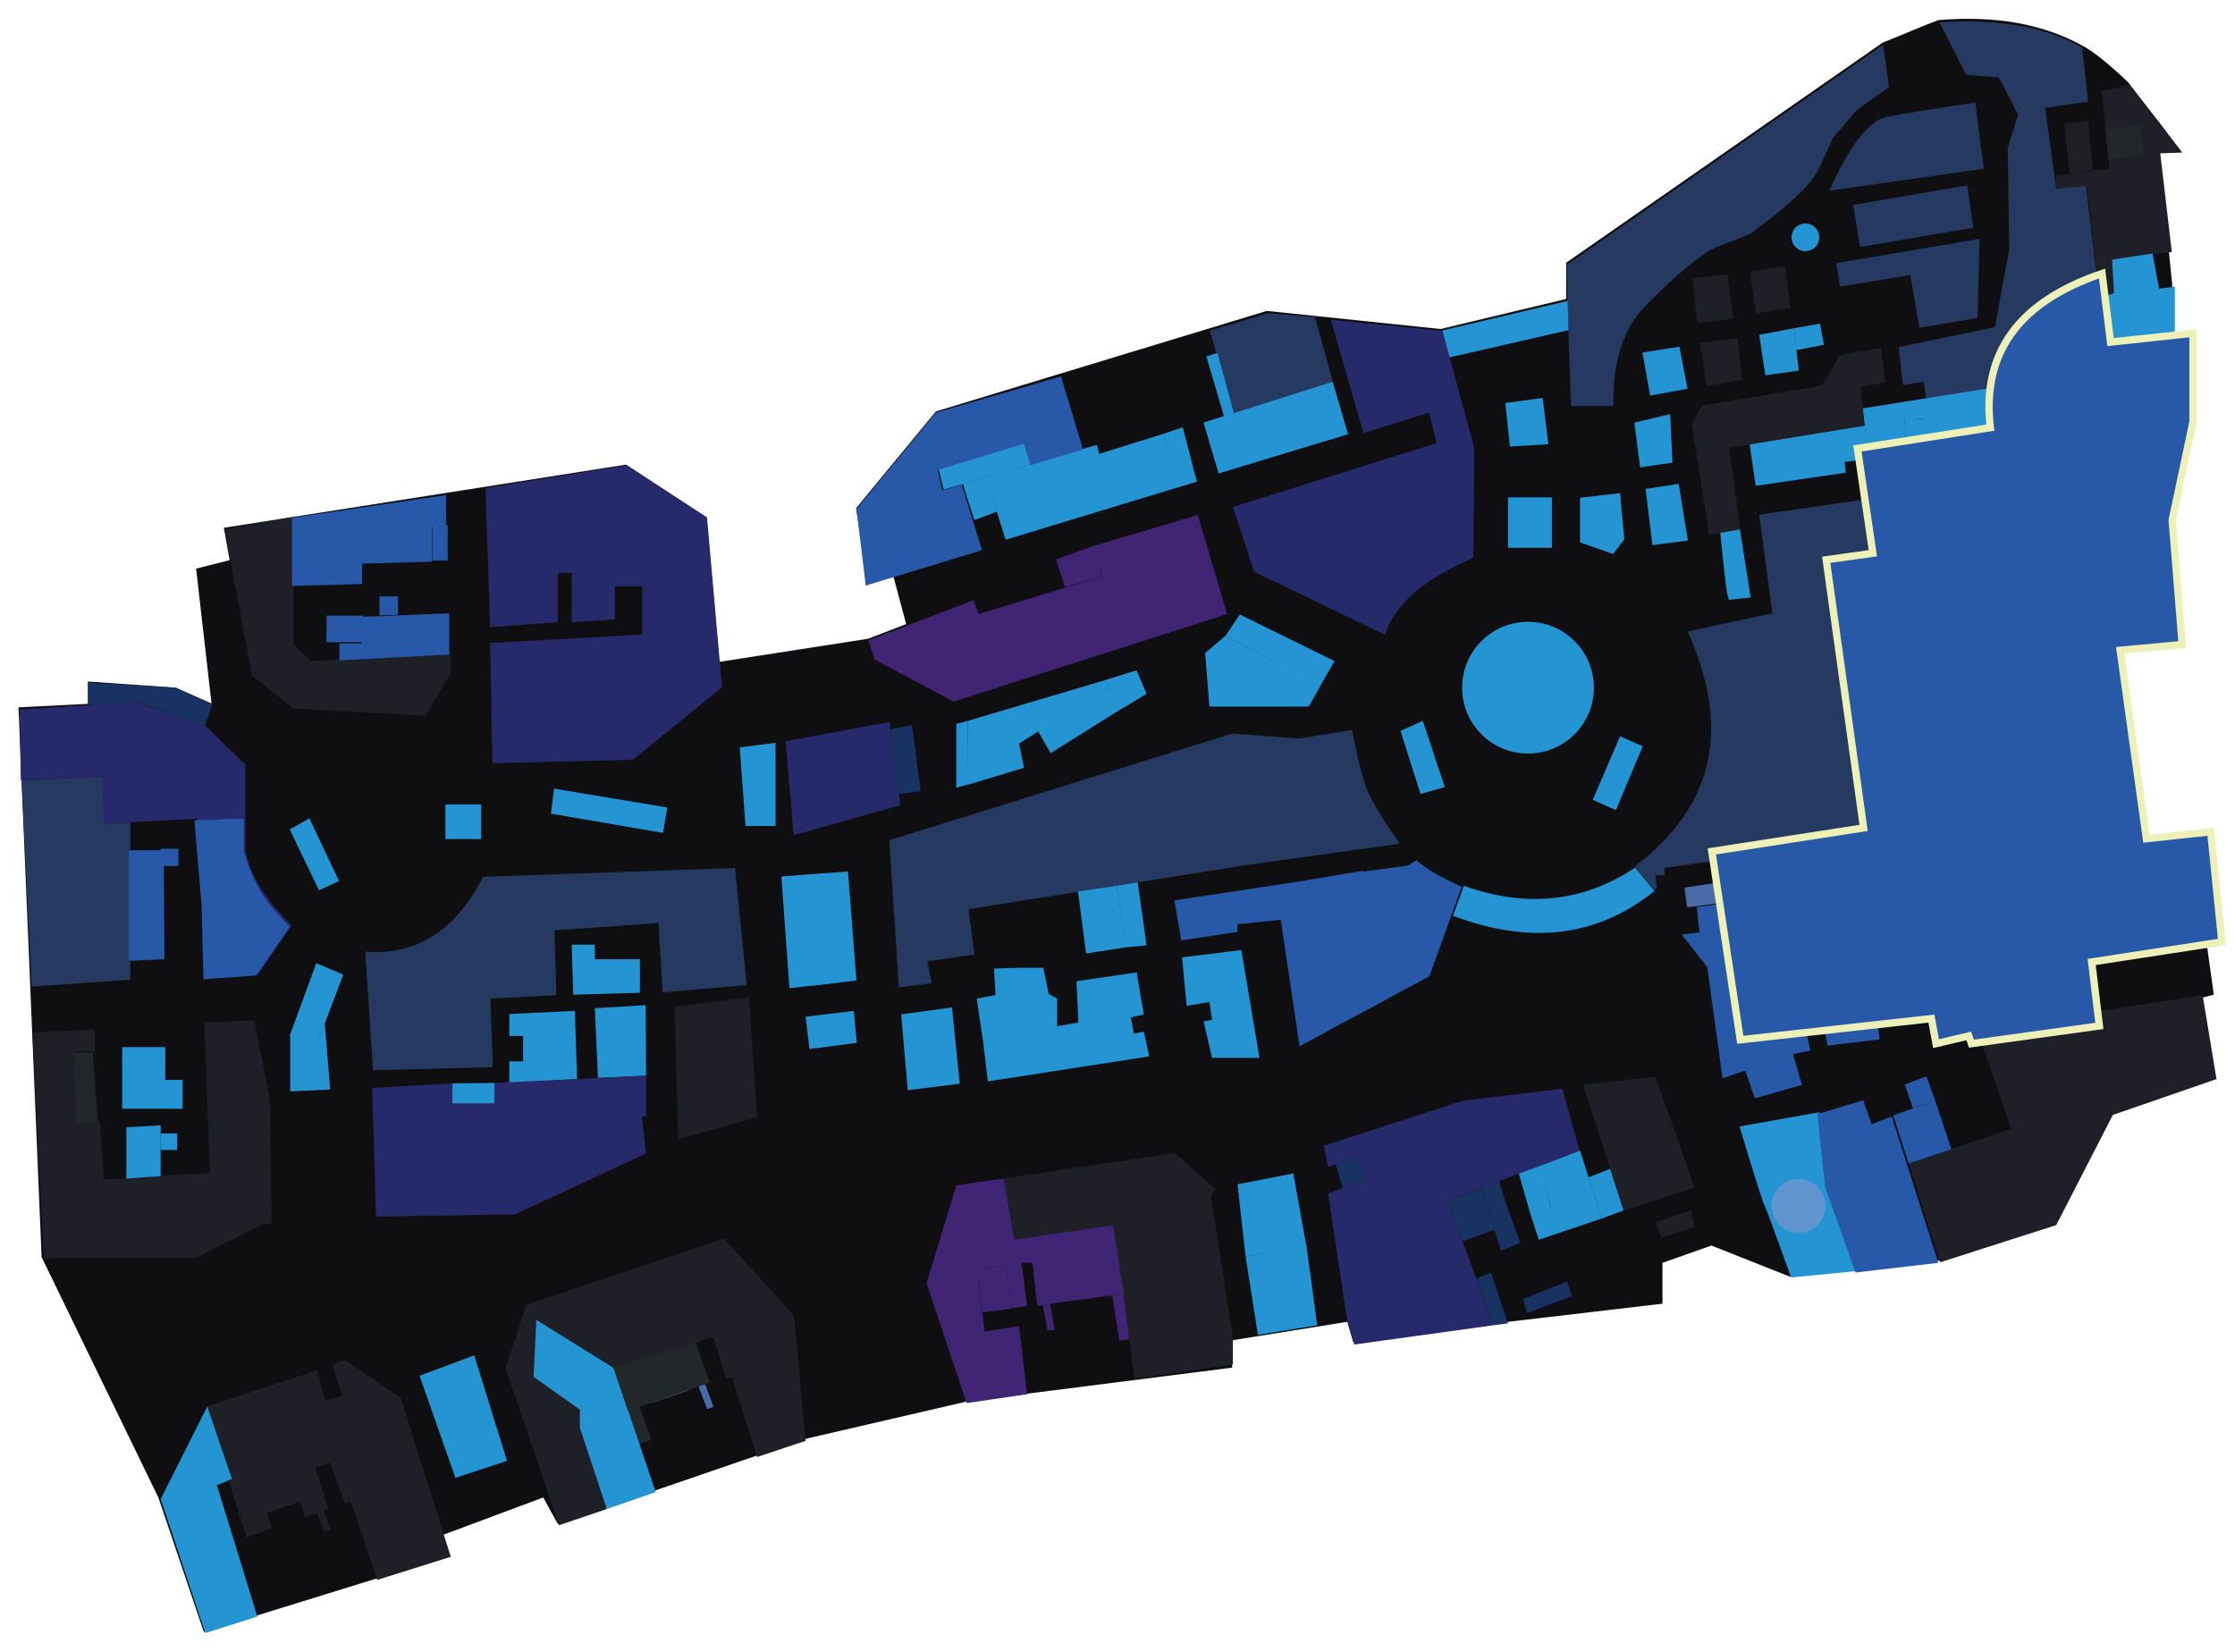
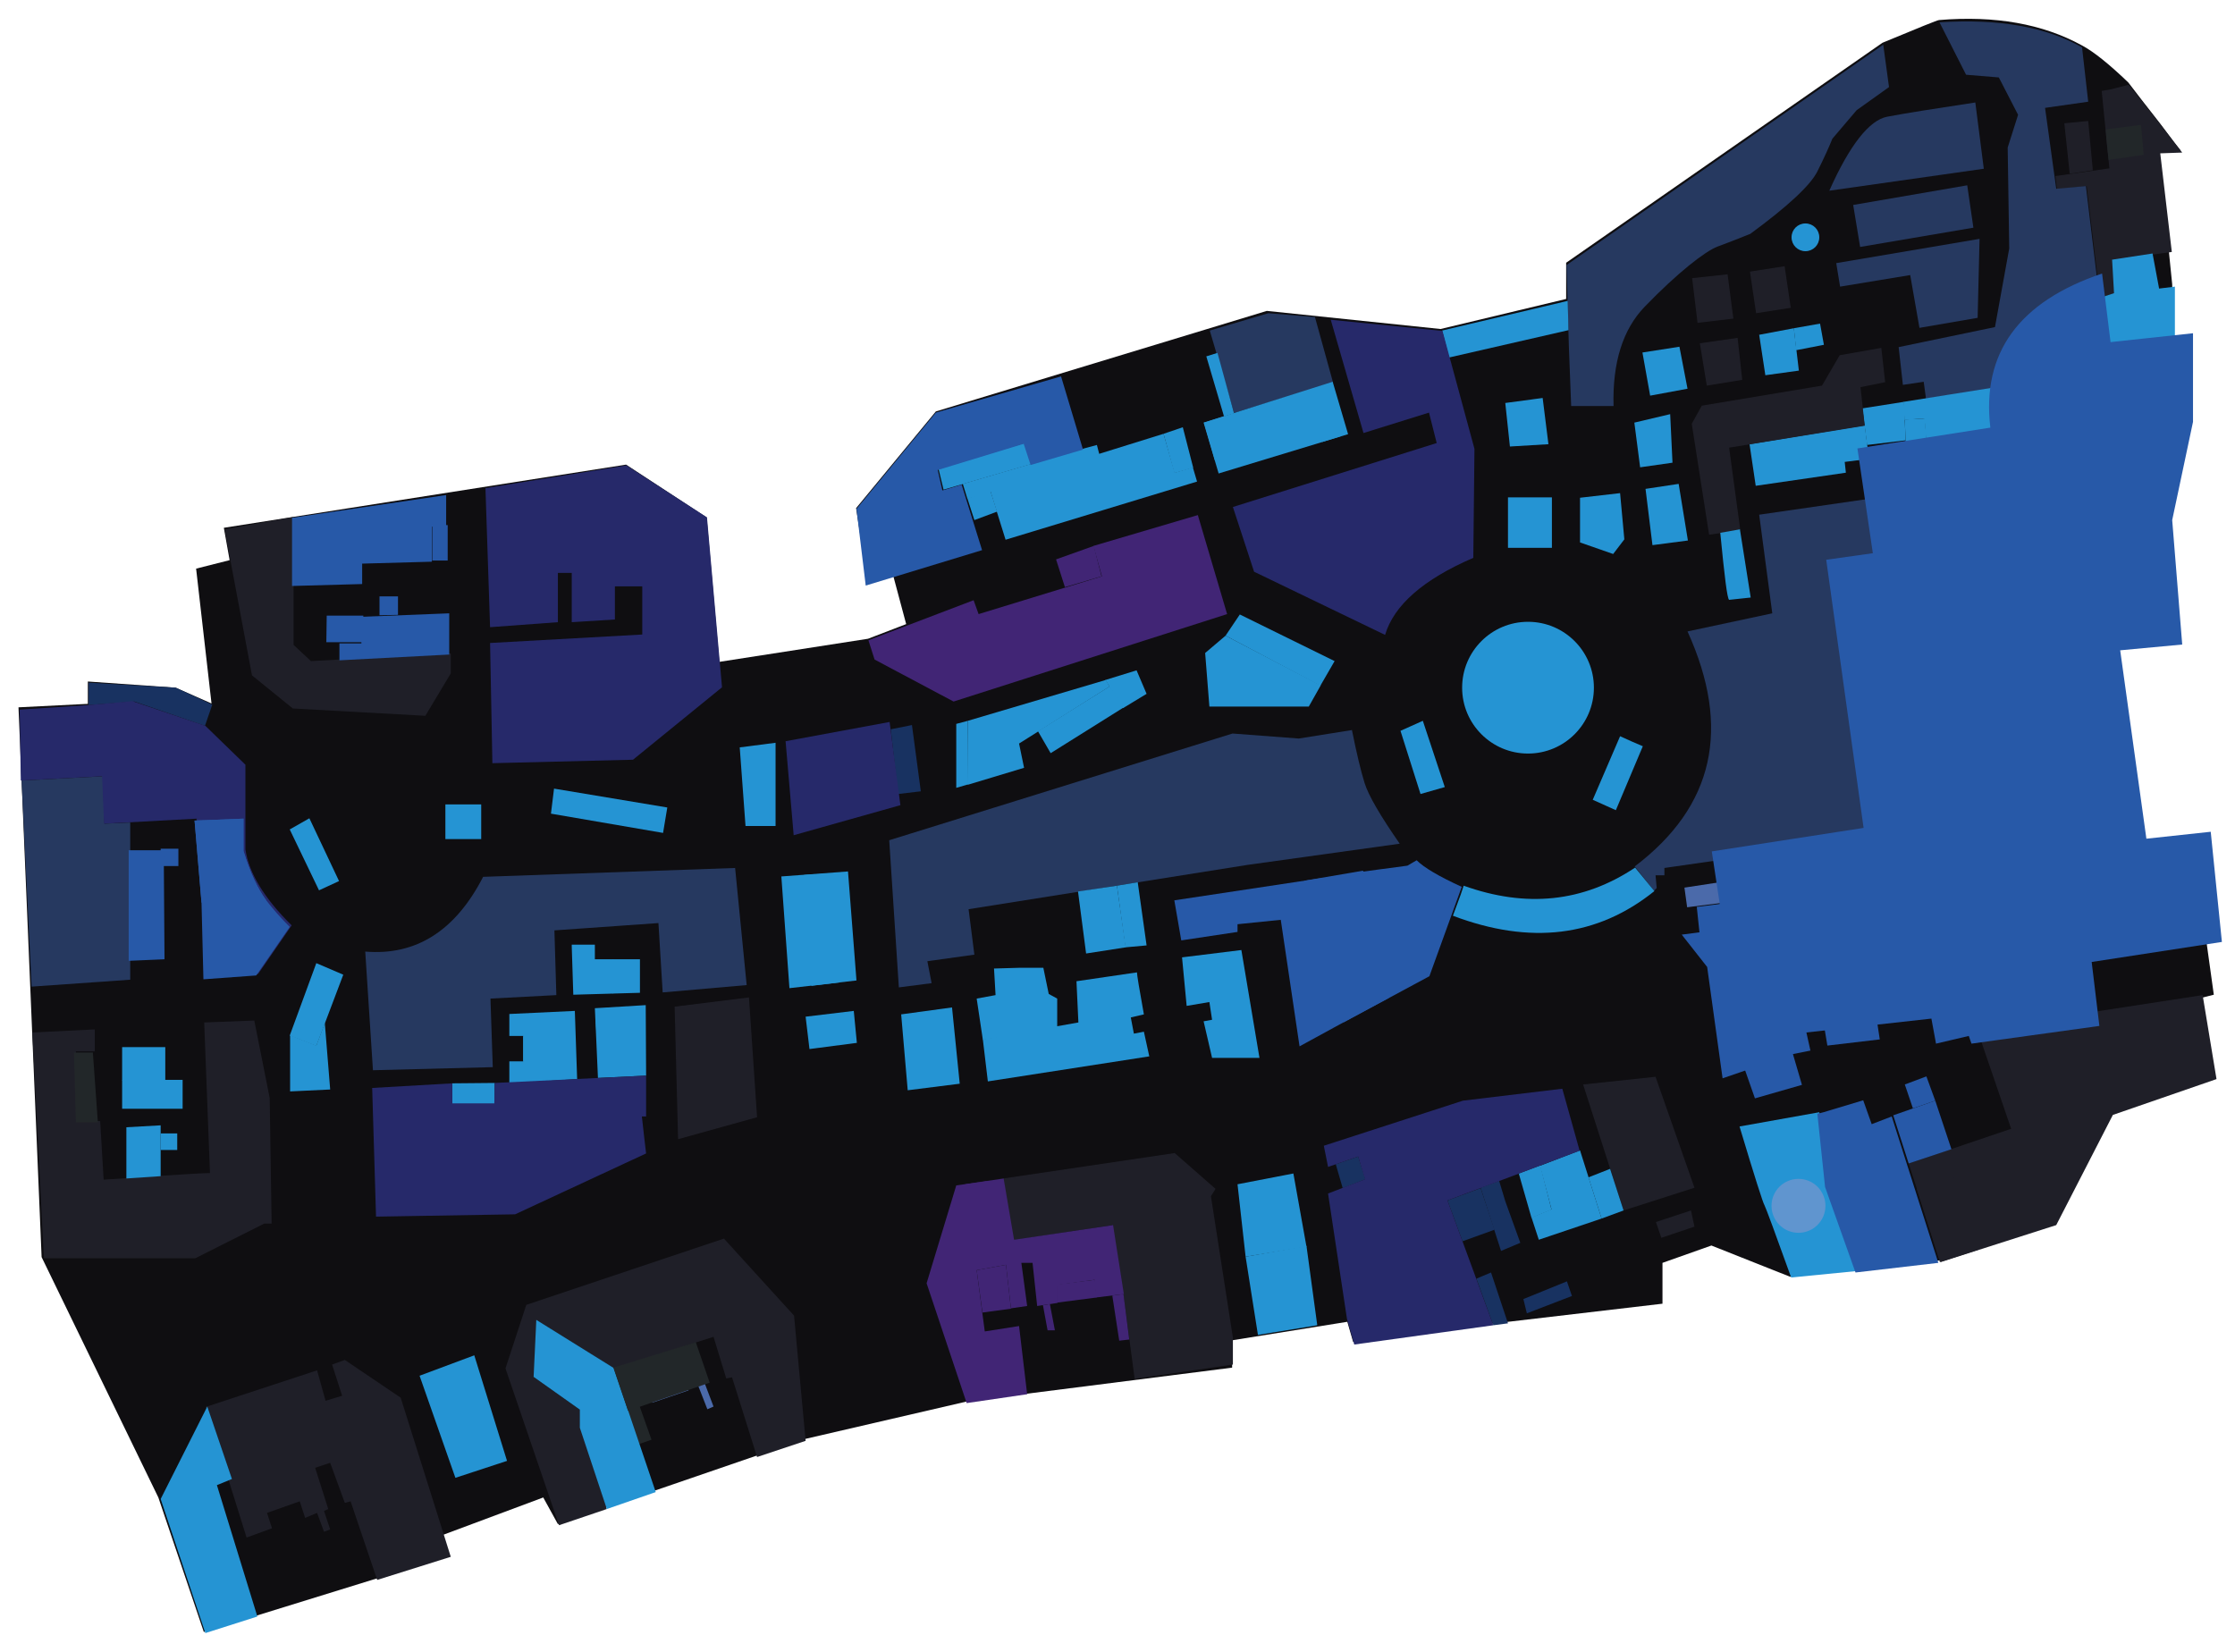
<svg xmlns="http://www.w3.org/2000/svg" version="1.1" id="_x5F__x5F__x5F_.2" x="0px" y="0px" viewBox="0 0 580.1 428.6" style="enable-background:new 0 0 580.1 428.6;" xml:space="preserve">
  <g id="_x5F__x5F_">
</g>
  <g id="_x5F__x5F__x28_0_x29_">
    <g style="fill: #0F0E11;">
      <path id="SVGID_1_" d="M54.9,182.6l-4-35l8.7-2.2l-1.5-8.4l104.4-16.4l20.9,13.7l3.3,37.5l38.6-6l9.9-3.8l-3.4-12.7l-6.6,2     l-3-19.4l20.7-25.1l85.9-26.1l45.1,4.7l32.6-7.8v-9.4l82.1-57.1c9.4-3.9,14.3-5.9,14.7-5.9c14.6-1.2,26.9,1,37.1,6.6     c3,1.6,7,4.8,12,9.6c2.5,3.3,4.7,6.1,6.5,8.4c2.8,3.5,5,6.7,7.1,9.3c-2.4,0-4.3,0.1-5.7,0.2l3.5,34.5l0.6,35.8l-5.2,24.8     l2.8,28.4l-17.3,2.3l8.3,58.1l16.4-2.4l5.2,37.4l-3.6,0.9l4,20.6l-27,9.3l-14.7,28.6l-30.1,9.6c-8,1.1-15.1,1.9-21.3,2.5     c-6.2,0.6-12,1.2-17.3,1.7l-20.4-8.1l-12.7,4.5v10.6l-44.3,5.2l-36,4.7l-1.5-5.2l-29.9,4.8v7.1l-68.5,8.7l-42.3,9.8L170,386.9     l-25.2,8.7l-3.8-6.9l-26,9.7l1.6,5.5l-63.7,19.7l-11.8-34.9l-30.3-62.4l-6-142.7l18-0.9v-5.8l22.8,1.6L54.9,182.6Z" />
    </g>
    <g style="fill: #2759A8;">
      <path id="SVGID_3_" d="M464.8,221l23.8-3.7l5.2,34.8l-30.7,4.5l1.2,8.5l3.8-0.5l1.8,8.1l-4.5,0.9l-18.3,6.3l-4-28.9l-6.6-8.4     l4.6-0.6l-0.7-6.6c2.7-0.3,4.8-0.6,6.2-0.8c1.4-0.2,2.4-0.3,3-0.3l0.5,3.8l17-3.2L464.8,221z" />
    </g>
    <g style="fill: #1F1F28;">
      <polygon id="SVGID_5_" points="58.3,137.4 65.4,175.3 76,183.9 110.4,185.8 117,174.8 117,169.6 80.7,171.6 76.2,167.4     76.2,134.2    " />
    </g>
    <g style="fill: #1F1F28;">
      <polygon id="SVGID_7_" points="53.4,365.2 82.3,355.7 84.5,363.6 88.8,362.3 86.2,354.2 89.5,353 104,362.8 117,404.1     97.9,410.1 91,389.7 89.5,390.1 85.7,379.7 81.8,381 85.2,391.7 84.1,392.2 85.7,397 84.1,397.6 82.3,392.7 79.2,394 77.8,389.7     69.3,392.7 70.6,396.7 64,399.1    " />
    </g>
    <g style="fill: #263960;">
      <path id="SVGID_9_" d="M94.8,247c13.2,1.1,23.4-5.4,30.6-19.4l65.4-2.3l3,30.4l-21.8,1.9l-1.1-18l-27,1.9l0.5,16.8l-17.1,0.9     l0.6,17.8l-31.1,0.8L94.8,247z" />
    </g>
    <g style="fill: #263960;">
      <path id="SVGID_11_" d="M230.8,218.1l2.5,38.2l8.5-1.1l-1.1-5.7l12.2-1.7l-1.5-11.8l72.4-11.5l39.5-5.5c-5-7.2-8.1-12.5-9.1-15.7     c-1-3.2-2.1-7.8-3.3-13.8l-13.8,2.2l-17.2-1.3L230.8,218.1z" />
    </g>
    <g style="fill: #263960;">
      <path id="SVGID_13_" d="M456.6,133.6l31.1-4.5l2.4,18.4l-10.2,1.8l9.1,67.8l-57,8.2v1.9h-2.3l0.3,3.3l-0.7,0.7l-5-6.3     c20.6-15.6,25.1-35.9,13.7-61l22-4.7L456.6,133.6z" />
    </g>
    <g style="fill: #1F1F28;">
      <polygon id="SVGID_15_" points="495.4,302 522,293 513.2,267.3 571.7,258.3 575.3,280.1 548.4,289.4 533.7,318 503.7,327.6     " />
    </g>
    <g style="fill: #1F1F28;">
      <path id="SVGID_17_" d="M545.5,23.6l2,20.1l-14,2l0.4,3.4l7.7-0.8l3.5,29.1l3.7-1.3l-0.5-8.6l15.4-2.1l-3-25.6l5.7-0.2     c-9-11.6-13.7-17.4-13.9-17.6l-4.7,1.2L545.5,23.6z" />
    </g>
    <g style="fill: #1F1F28;">
      <polygon id="SVGID_19_" points="260.4,305.9 304.9,299.3 315.5,308.6 314.3,310.5 320,347.2 320,354.2 294.5,357.9 291.6,336.1     288.7,318 263,321.9    " />
    </g>
    <g style="fill: #1F1F28;">
      <polygon id="SVGID_21_" points="209.1,374 206.1,341.5 187.9,321.5 136.6,338.7 131.2,355.2 145.1,395.9 157.5,391.7     150.6,370.4 150.6,366 138.6,357.5 139.3,342.7 159.4,355.2 185.2,347 188.5,357.8 190,357.5 196.5,378.2    " />
    </g>
    <g style="fill: #1F1F28;">
      <path id="SVGID_23_" d="M8.4,268l16.2-0.8v5.7h-4.9l0.6,18.1h5.7l0.9,15.2c6.3-0.4,10.7-0.7,13.2-0.9c7.7-0.5,12.5-0.8,14.4-0.8 L53,265.4l13-0.5l4,20.1l0.5,32.6h-1.9l-17.9,9H11.4L8.4,268z" />
    </g>
    <g style="fill: #263960;">
      <polygon id="SVGID_25_" points="476.6,68.3 477.6,74.4 495.8,71.4 498.2,85.1 513.3,82.5 513.8,62    " />
    </g>
    <g style="fill: #263960;">
      <path id="SVGID_27_" d="M492.8,90.1l1.1,9.8l5.4-0.8l0.6,4.4l21.3-3.3c3.6-11.6,11.5-19.2,23.7-22.8l-3.5-29.1l-7.7,0.7l-2.9-21l11.2-1.6l-1.6-14.1c-9.3-5.3-21.6-7.5-37-6.5l6.9,13.6l8.5,0.7l5,9.7l-2.7,8.5l0.4,26.2l-3.7,20.4L492.8,90.1z" />
    </g>
    <g style="fill: #263960;">
      <path id="SVGID_29_" d="M474.8,49.5c5.3-11.9,10.4-18.3,15-19.2c4.7-0.9,12.3-2.1,22.9-3.7l2.2,17.2L474.8,49.5z" />
    </g>
    <g style="fill: #263960;">
      <polygon id="SVGID_31_" points="5.6,202.6 26.7,201.5 27.1,213.8 33.8,213.5 33.8,254.3 8.2,256.1    " />
    </g>
    <g style="fill: #263960;">
      <polygon id="SVGID_33_" points="314,85.8 320.3,107.2 346,99.3 341.3,82.3 329.2,81.3    " />
    </g>
    <g style="fill: #263960;">
      <path id="SVGID_35_" d="M407.8,105.4h11c-0.3-11.3,2.4-19.9,8.1-25.8c8.5-8.8,15.7-14.4,18.9-15.6c2.2-0.8,5-1.9,8.5-3.3     c9.8-7.2,15.6-12.6,17.4-16.2c1.8-3.6,3.1-6.5,3.9-8.5l6.3-7.4l8.4-6l-1.5-11l-82.2,57.2l0.6,21L407.8,105.4z" />
    </g>
    <g style="fill: #263960;">
      <polygon id="SVGID_37_" points="481,53.2 482.8,64.1 512.2,59.1 510.6,48.1    " />
    </g>
    <g style="fill: #2759A8;">
      <polygon id="SVGID_39_" points="304.8,233.7 306.6,244.1 321.2,241.9 321.2,239.9 341.8,237.8 343.2,227.9    " />
    </g>
    <g style="fill: #2594D3;">
      <polygon id="SVGID_41_" points="253.5,259.2 258.4,258.3 258,251.4 264.9,251.2 270.8,251.2 272.2,258 274.4,259.2 274.4,268.5     264.9,268.5 255.1,269.9    " />
    </g>
    <g style="fill: #222729;">
      <polygon id="SVGID_43_" points="165.9,364.7 169.1,373.7 165.7,374.9 162.8,365.8    " />
    </g>
    <g style="fill: #2594D3;">
      <polygon id="SVGID_45_" points="248.2,187.9 248.2,204.5 251.3,203.6 251.2,187.1    " />
    </g>
    <g style="fill: #2594D3;">
      <polygon id="SVGID_47_" points="286.9,176.5 291.5,183.8 297.6,180.1 295,174    " />
    </g>
    <g style="fill: #183261;">
      <polygon id="SVGID_49_" points="231.2,189.3 236.7,188.2 239,205.4 233.1,206.1    " />
    </g>
    <g style="fill: #2594D3;">
      <polygon id="SVGID_51_" points="281,116.5 284.7,115.5 285.3,117.8 302,112.6 304.9,122.7 309.6,121.3 310.7,125 261,140.1     257.1,127.6 251.1,129.5 249.9,125.6    " />
    </g>
    <g style="fill: #2594D3;">
      <polygon id="SVGID_53_" points="80.3,212.4 88,228.7 82.8,231.1 75.2,215.3    " />
    </g>
    <g style="fill: #2759A8;">
      <rect id="SVGID_55_" x="41.7" y="220.3" width="4.6" height="4.5" />
    </g>
    <g style="fill: #2594D3;">
      <polygon id="SVGID_57_" points="53.8,365.1 41.7,389.1 53.3,423.9 66.8,419.6 56.3,385.5 60.2,383.9    " />
    </g>
    <g style="fill: #2594D3;">
      <polygon id="SVGID_59_" points="424.2,109.7 433.5,107.5 434.1,120.1 425.7,121.3    " />
    </g>
    <g style="fill: #2594D3;">
      <polygon id="SVGID_61_" points="108.9,357.1 118.2,383.6 131.6,379.2 123.1,351.8    " />
    </g>
    <g style="fill: #1F1F28;">
      <polygon id="SVGID_63_" points="454.2,70.5 455.8,81.3 464.8,79.9 463.2,69.1    " />
    </g>
    <g style="fill: #2594D3;">
      <polygon id="SVGID_65_" points="456.6,86.9 458.2,97.4 466.9,96.2 465.6,85.2    " />
    </g>
    <g style="fill: #2594D3;">
      <polygon id="SVGID_67_" points="323.3,326.2 339.1,323.4 341.9,344 326.5,346.5    " />
    </g>
    <g style="fill: #1F1F28;">
      <polygon id="SVGID_69_" points="410.9,281.5 421.4,314.2 439.8,308.3 429.7,279.5    " />
    </g>
    <g style="fill: #2594D3;">
      <polygon id="SVGID_71_" points="192,194 193.5,214.4 201.3,214.4 201.3,192.8    " />
    </g>
    <g style="fill: #2594D3;">
      <path id="SVGID_73_" d="M255.1,269.8l1.3,10.9l41.9-6.5l-1.4-6.4l-2.6,0.5l-0.8-4.2l3.4-0.8c-1.2-6.6-1.8-10.3-1.8-10.9     l-15.7,2.3l0.5,10.7L255.1,269.8z" />
    </g>
    <g style="fill: #2594D3;">
      <rect id="SVGID_75_" x="391.4" y="129.1" width="11.4" height="13.1" />
    </g>
    <g style="fill: #2594D3;">
      <polygon id="SVGID_77_" points="410.1,129.2 420.5,128 421.6,140 418.7,143.8 410.1,140.8    " />
    </g>
    <g style="fill: #2594D3;">
      <polygon id="SVGID_79_" points="426.3,91.5 428.3,102.7 438,100.9 435.9,90    " />
    </g>
    <g style="fill: #1F1F28;">
      <polygon id="SVGID_81_" points="497.5,308.6 506.9,305.3 513.4,324.4 503.5,327.6    " />
    </g>
    <g style="fill: #2594D3;">
      <path id="SVGID_83_" d="M451.5,292.4l20.7-3.7l2,19.1l8,22.1l-17.3,1.7c-4.2-11.7-6.5-17.9-6.9-18.7     C457.6,312.3,455.4,305.4,451.5,292.4z" />
    </g>
    <g style="fill: #2759A8;">
      <polygon id="SVGID_85_" points="491.4,289.5 502.3,285.7 506.5,298.3 495.4,302    " />
    </g>
    <g style="fill: #2594D3;">
      <polygon id="SVGID_87_" points="312.4,109.7 316.3,122.9 349.9,112.7 345.9,99.1    " />
    </g>
    <g style="fill: #2594D3;">
      <polygon id="SVGID_89_" points="269.4,189.8 272.7,195.5 291.7,183.6 288.1,178.1    " />
    </g>
    <g style="fill: #2594D3;">
      <polygon id="SVGID_91_" points="318.1,165 321.8,159.5 346.4,171.6 342.7,178    " />
    </g>
    <g style="fill: #2594D3;">
      <polygon id="SVGID_93_" points="143.8,204.7 143,211.2 172.1,216.2 173.2,209.6    " />
    </g>
    <g style="fill: #2594D3;">
      <rect id="SVGID_95_" x="31.7" y="271.8" width="11.2" height="8.6" />
    </g>
    <g style="fill: #2594D3;">
      <rect id="SVGID_97_" x="41.7" y="294.2" width="4.3" height="4.3" />
    </g>
    <g style="fill: #2594D3;">
      <polygon id="SVGID_99_" points="84.3,265.5 85.7,282.8 75.3,283.3 75.3,268.7 82.1,271.4    " />
    </g>
    <g style="fill: #2594D3;">
      <polygon id="SVGID_101_" points="117.4,281.2 128.4,281.1 128.4,286.7 117.4,286.7    " />
    </g>
    <g style="fill: #2594D3;">
      <polygon id="SVGID_103_" points="132.2,263.2 149.2,262.4 149.8,280.1 132.2,281.2 132.2,275.5 135.8,275.5 135.8,268.9     132.2,268.9    " />
    </g>
    <g style="fill: #2594D3;">
      <polygon id="SVGID_105_" points="154.4,261.7 155.2,279.8 167.7,279.2 167.6,260.9    " />
    </g>
    <g style="fill: #2594D3;">
      <polygon id="SVGID_107_" points="148.4,245.7 148.8,258.2 159.2,257.9 159.2,249 154.4,249 154.4,245.2 148.4,245.2    " />
    </g>
    <g style="fill: #2594D3;">
      <polygon id="SVGID_109_" points="204.9,256.5 222.3,254.5 220.1,226.2 202.8,227.5    " />
    </g>
    <g style="fill: #2594D3;">
      <polygon id="SVGID_111_" points="374.3,85.8 376.1,92.8 407.1,85.7 406.9,78.1    " />
    </g>
    <g style="fill: #1F1F28;">
      <polygon id="SVGID_113_" points="448.4,71.2 449.9,82.7 440.6,83.8 439.2,72.2    " />
    </g>
    <g style="fill: #2594D3;">
      <polygon id="SVGID_115_" points="454.1,115.3 455.7,126.1 479.1,122.7 478.8,119.9 485.1,119.1 484,110.4    " />
    </g>
    <g style="fill: #2594D3;">
      <polygon id="SVGID_117_" points="483.4,106 494.2,104.3 494.6,114.3 484.6,115.5    " />
    </g>
    <g style="fill: #2594D3;">
      <polygon id="SVGID_119_" points="410.1,298.6 415.7,316.3 399.4,321.8 397.5,316 402.7,313.9 399.7,302.6    " />
    </g>
    <g style="fill: #2594D3;">
      <polygon id="SVGID_121_" points="159.3,355.1 170.2,387.3 157.5,391.7 150.5,370.6 150.5,365.9 138.5,357.4 139.2,342.6    " />
    </g>
    <g style="fill: #4B6AAA;">
      <polygon id="SVGID_123_" points="167.3,359 169.3,364.1 178.7,360.9 177,355.7    " />
    </g>
    <g style="fill: #183261;">
      <polygon id="SVGID_125_" points="23,183 34.9,182.1 53.2,188.4 55.1,182.9 45.6,178.5 23,177.2    " />
    </g>
    <g style="fill: #1F1F28;">
      <polygon id="SVGID_127_" points="175.1,261.3 176,295.7 196.5,290 194.4,258.9    " />
    </g>
    <g style="fill: #2594D3;">
      <polygon id="SVGID_129_" points="233.9,263.3 235.6,283 249.1,281.3 247.1,261.5    " />
    </g>
    <g style="fill: #183261;">
      <polygon id="SVGID_131_" points="395.4,337.2 406.7,332.6 408,336.4 396.3,340.9    " />
    </g>
    <g style="fill: #2594D3;">
      <polygon id="SVGID_133_" points="427.1,126.9 428.9,141.5 438.1,140.3 435.7,125.6    " />
    </g>
    <g style="fill: #1F1F28;">
      <polygon id="SVGID_135_" points="506.9,305.3 511.7,303.5 515.4,314.8 510.8,316.8    " />
    </g>
    <g style="fill: #2594D3;">
      <polygon id="SVGID_137_" points="244.9,127.1 267.9,120.4 266.2,114.9 243.6,121.7    " />
    </g>
    <g style="fill: #2594D3;">
      <polygon id="SVGID_139_" points="251.1,129.4 257,127.2 258.8,132.8 252.9,135    " />
    </g>
    <g style="fill: #2594D3;">
      <polygon id="SVGID_141_" points="317.9,108 320.5,118.1 315.3,119.4 312.5,109.7    " />
    </g>
    <g style="fill: #2594D3;">
      <polygon id="SVGID_143_" points="251.2,187.1 287,176.5 288,178.2 264.5,193 265.8,199.3 251.2,203.7    " />
    </g>
    <g style="fill: #2759A8;">
      <rect id="SVGID_145_" x="112.2" y="136.3" width="4" height="9.2" />
    </g>
    <g style="fill: #2759A8;">
      <path id="SVGID_147_" d="M98.5,154.8c0,0,0,1.6,0,4.9l4.8-0.1v-4.8C100.1,154.8,98.5,154.8,98.5,154.8z" />
    </g>
    <g style="fill: #2594D3;">
      <rect id="SVGID_149_" x="115.6" y="208.8" width="9.3" height="9" />
    </g>
    <g style="fill: #2594D3;">
      <polygon id="SVGID_151_" points="32.8,292.6 41.7,292.1 41.7,305.3 32.8,305.9    " />
    </g>
    <g style="fill: #2594D3;">
      <polygon id="SVGID_153_" points="82.1,250 75.2,268.8 82.1,271.5 89.1,253    " />
    </g>
    <g style="fill: #2594D3;">
      <rect id="SVGID_155_" x="135.8" y="269" width="5.7" height="6.4" />
    </g>
    <g style="fill: #2594D3;">
      <polygon id="SVGID_157_" points="154.6,264.9 159.3,264.9 159.3,269.3 154.9,269.3    " />
    </g>
    <g style="fill: #2594D3;">
      <polygon id="SVGID_159_" points="208.7,227.1 210.6,255.9 218,255 215.7,226.7    " />
    </g>
    <g style="fill: #2594D3;">
      <polygon id="SVGID_161_" points="295.3,229 297.6,245.4 292.1,245.9 289.9,229.9    " />
    </g>
    <g style="fill: #2594D3;">
      <path id="SVGID_163_" d="M379.9,229.9c16.2,5.8,31,4.3,44.5-4.7l5,6.1c-14.8,11.9-32.2,14-52.3,6.4l2-5.4L379.9,229.9z" />
    </g>
    <g style="fill: #1F1F28;">
      <polygon id="SVGID_165_" points="441.2,89.1 443,100.1 452.2,98.6 451,87.7    " />
    </g>
    <g style="fill: #1F1F28;">
      <polygon id="SVGID_167_" points="488.3,90.3 489.3,99.2 482.9,100.5 484,110.5 448.8,116.2 451.7,137.6 443.6,138.8 439.1,110     441.7,105.3 472.9,100.1 477.5,92.2    " />
    </g>
    <g style="fill: #1F1F28;">
      <polygon id="SVGID_169_" points="535.8,32 537.2,45.1 543.2,44.2 542,31.4    " />
    </g>
    <g style="fill: #2594D3;">
      <polygon id="SVGID_171_" points="494.4,108.9 499.6,108.6 500.2,116.9 494.7,117.2    " />
    </g>
    <g style="fill: #4B6AAA;">
      <polygon id="SVGID_173_" points="523.3,141.7 528.5,178 546.1,176.2 541.1,139.1    " />
    </g>
    <g style="fill: #2594D3;">
      <polygon id="SVGID_175_" points="558.7,65.8 560.4,74.9 564.5,74.4 564.5,90.4 543.5,93.4 540.8,78.7 548.7,76.1 548.2,67.4     " />
    </g>
    <g style="fill: #2594D3;">
      <polygon id="SVGID_177_" points="412.3,305.6 417.9,303.4 421.4,314.2 415.7,316.3    " />
    </g>
    <g style="fill: #2594D3;">
      <polygon id="SVGID_179_" points="321.2,307.4 323.3,326.2 339.1,323.6 335.7,304.6    " />
    </g>
    <g style="fill: #222729;">
      <polygon id="SVGID_181_" points="180.6,348.4 184.2,358.9 163,366.2 159.2,355    " />
    </g>
    <g style="fill: #2594D3;">
      <polygon id="SVGID_183_" points="306.8,248.5 308,261.1 313.9,260.1 314.6,264.7 312.4,265.1 314.6,274.6 326.9,274.6     322.2,246.6    " />
    </g>
    <g style="fill: #2594D3;">
      <ellipse id="SVGID_185_" cx="396.6" cy="178.5" rx="17.1" ry="17.1" />
    </g>
    <g style="fill: #2594D3;">
      <polygon id="SVGID_187_" points="302,112.6 304.8,122.8 309.7,121.4 307,110.9    " />
    </g>
    <g style="fill: #412575;">
      <polygon id="SVGID_189_" points="274.1,145.2 276.4,152.4 285.9,149.6 283.9,141.7    " />
    </g>
    <g style="fill: #2594D3;">
      <polygon id="SVGID_191_" points="341.8,110 343.2,114.7 347.8,113.3 346.5,108.6    " />
    </g>
    <g style="fill: #2594D3;">
      <polygon id="SVGID_193_" points="313.1,92.5 317.7,108.1 320.3,107.3 316,91.6    " />
    </g>
    <g style="fill: #2594D3;">
      <polygon id="SVGID_195_" points="339.7,183.4 342.8,177.9 318.1,165 312.8,169.5 313.9,183.4" />
    </g>
    <g style="fill: #2594D3;">
      <polygon id="SVGID_197_" points="363.5,189.7 368.7,206.1 375,204.3 369.3,187.1    " />
    </g>
    <g style="fill: #2594D3;">
      <polygon id="SVGID_199_" points="420.5,191.1 423.6,192.5 426.4,193.7 419.4,210.3 413.4,207.6    " />
    </g>
    <g style="fill: #2759A8;">
      <polygon id="SVGID_201_" points="84.7,166.7 94.3,166.7 94.3,159.8 84.8,159.8    " />
    </g>
    <g style="fill: #2594D3;">
      <polygon id="SVGID_203_" points="31.7,280.3 31.7,287.8 47.4,287.8 47.4,280.3 42.9,280.3    " />
    </g>
    <g style="fill: #2594D3;">
      <polygon id="SVGID_205_" points="279.8,231.4 281.9,247.5 292.2,245.9 289.9,229.9    " />
    </g>
    <g style="fill: #2759A8;">
      <polygon id="SVGID_207_" points="332.3,237.9 337.3,271.6 349.2,265.1 360.5,259 353.8,226 338.6,228.6 339.1,237.1    " />
    </g>
    <g style="fill: #2594D3;">
      <path id="SVGID_209_" d="M494.1,104.3l27.1-4.3c-0.6,3.4-0.9,5.8-1,7.2c-0.3,4.1-0.1,7.2,0.2,9.3l-20.1,2.9l-0.8-10.8l-5.2,0.4     L494.1,104.3z" />
    </g>
    <g style="fill: #183261;">
      <polygon id="SVGID_211_" points="389.1,306.5 390.7,311.8 394.6,322.6 389.6,324.7 384.3,308.3    " />
    </g>
    <g style="fill: #2594D3;">
      <polygon id="SVGID_213_" points="394.2,304.6 397.5,316.1 402.7,314 399.8,302.5    " />
    </g>
    <g style="fill: #183261;">
      <polygon id="SVGID_215_" points="383.2,331.9 387,330.3 391.4,343.5 387.6,344    " />
    </g>
    <g style="fill: #183261;">
      <polygon id="SVGID_217_" points="346.7,302.2 348.5,308.4 354.4,306.1 352.5,300.2    " />
    </g>
    <g style="fill: #412575;">
      <polygon id="SVGID_219_" points="253.5,329.7 261.1,328.3 262.4,339.7 255,340.7    " />
    </g>
    <g style="fill: #412575;">
      <polygon id="SVGID_221_" points="250.5,307.4 251.3,315.1 256.9,314 256.1,306.6    " />
    </g>
    <g style="fill: #2594D3;">
      <path id="SVGID_223_" d="M446.5,138.3c1.1,11.3,1.8,17.1,2.3,17.4l5.6-0.6l-2.8-17.7L446.5,138.3z" />
    </g>
    <g style="fill: #1F1F28;">
      <polygon id="SVGID_225_" points="429.8,317.2 431.2,321.3 439.8,318.4 438.9,314.2    " />
    </g>
    <g style="fill: #4B6AAA;">
      <polygon id="SVGID_227_" points="181.3,359.9 183.6,365.8 185.2,365.1 183,359.3    " />
    </g>
    <g style="fill: #2594D3;">
      <polygon id="SVGID_229_" points="209.1,263.9 210.1,272.3 222.4,270.7 221.6,262.4    " />
    </g>
    <g style="fill: #2759A8;">
      <polygon id="SVGID_231_" points="452.9,277.7 455.5,285.1 467.7,281.6 465.3,273.4    " />
    </g>
    <g style="fill: #2759A8;">
      <polygon id="SVGID_233_" points="494.4,281.5 496.5,287.7 502.3,285.7 500,279.4    " />
    </g>
    <g style="fill: #2594D3;">
      <polygon id="SVGID_235_" points="159.1,249 166.1,249 166.1,257.7 159.1,257.9    " />
    </g>
    <g style="fill: #2594D3;">
      <polygon id="SVGID_237_" points="465.6,85.2 472.4,84 473.4,89.5 466.2,90.9    " />
    </g>
    <g style="fill: #222729;">
      <path id="SVGID_239_" d="M546.6,33.6c0.1,0,3.1-0.4,9.1-1.2l0.7,7.8l-9.1,1.3C546.7,36.2,546.5,33.6,546.6,33.6z" />
    </g>
    <g style="fill: #2594D3;">
      <path id="SVGID_241_" d="M468.6,65.2c2,0,3.6-1.6,3.6-3.6c0-2-1.6-3.6-3.6-3.6c-2,0-3.6,1.6-3.6,3.6     C465,63.6,466.6,65.2,468.6,65.2z" />
    </g>
    <g style="fill: #183261;">
      <polygon id="SVGID_243_" points="375.7,311.6 384.3,308.4 387.9,319.2 379.6,322.2    " />
    </g>
    <g style="fill: #412575;">
      <polygon id="SVGID_245_" points="270.7,338.8 271.9,345.3 273.8,345.3 272.5,338.5    " />
    </g>
    <g style="fill: #412575;">
      <polygon id="SVGID_247_" points="288.7,336.3 290.5,348 293.1,347.7 291.6,335.9    " />
    </g>
    <g style="fill: #2594D3;">
      <polygon id="SVGID_249_" points="390.7,104.6 391.9,115.9 401.9,115.3 400.4,103.3    " />
    </g>
    <g style="fill: #1F1F28;">
      <polygon id="SVGID_251_" points="518.3,301.4 522.2,312.3 527.6,310.5 524.1,299.2    " />
    </g>
    <g style="fill: #2759A8;">
      <polygon id="SVGID_253_" points="473,263.6 474.3,271.4 487.9,269.8 486.7,261.9    " />
    </g>
    <g style="fill: #4B6AAA;">
      <polygon id="SVGID_255_" points="544.1,98.3 544.9,105.1 546.3,112.1 552.9,111.4 551.3,104.3 552.4,96.9    " />
    </g>
    <g style="fill: #4B6AAA;">
      <polygon id="SVGID_257_" points="437.2,230.4 437.9,235.5 449.8,234 449,228.6    " />
    </g>
-     <g style="fill: #412575;overflow:visible;">
+     <g style="fill: #412575;">
      <polygon id="SVGID_259_" points="274.3,333.4 274.5,338.1 284.6,336.8 284.2,332.2    " />
    </g>
-     <g style="fill: #412575;overflow:visible;">
-       <path id="SVGID_261_" d="M541,78.6c-15.7,6.8-22.5,19.4-20.6,37.8l-33.7,5.3l3.4,25.8l-10.3,1.6l9.3,70l-40.3,7.2l5.7,39.6     l50.3-6.5l0.9,6.3l7.2-1.1l0.3,2.6l27.7-4.2l-2.7-17l34.1-5.4l-2.7-19.6l-16.4,2.5l-8.4-58.2l17.4-2.2l-2.9-28.7l5.3-24.7V90.4     l-21.1,3L541,78.6z" />
-     </g>
-     <g style="fill: #2759A8;overflow:visible;">
+     <g style="fill: #2759A8;">
      <path id="SVGID_263_" d="M545.6,71c-21.6,7.3-31.3,20.6-29,40l-34.5,5.4l4,27.2l-12.1,1.7l9.7,69.6l-39.4,6.1l7.4,48.9l49.6-5.5           l1.2,6.5l8.5-2l0.7,2l33.2-4.6l-2-16.6l33.8-5.2l-2.9-28.6l-16.7,1.8l-6.8-48.9l16.1-1.5l-2.6-32.3l5.4-25.5v-23l-21.4,2.3           L545.6,71z" />
    </g>
-     <path style="fill:none;stroke:#EDF1B7;stroke-width:1.9;stroke-miterlimit:10;" class="st132" d="M545.6,71c-21.6,7.3-31.3,20.6-29,40l-34.5,5.4l4,27.2l-12.1,1.7l9.7,69.6l-39.4,6.1l7.4,48.9l49.6-5.5       l1.2,6.5l8.5-2l0.7,2l33.2-4.6l-2-16.6l33.8-5.2l-2.9-28.6l-16.7,1.8l-6.8-48.9l16.1-1.5l-2.6-32.3l5.4-25.5v-23l-21.4,2.3       L545.6,71z" />
    <g style="fill: #412575;">
      <polygon id="SVGID_265_" points="225.4,166.2 252.7,155.8 254,159.4 286,149.6 283.8,141.7 310.9,133.7 318.5,159.4 247.5,182.1     227,171.2    " />
    </g>
    <g style="fill: #412575;">
      <polygon id="SVGID_267_" points="248.2,307.7 240.5,333.1 250.9,364.2 266.6,361.9 264.5,344.2 255.6,345.6 253.5,329.7     261.1,328.3 262.4,339.6 266.6,339 265.1,327.8 268,327.8 269.2,339 274.5,338.2 274.5,333.5 284.1,332.2 284.4,336.8     291.7,335.9 288.9,318 263.2,321.8 260.5,305.9    " />
    </g>
    <g style="fill: #26296A;">
      <polygon id="SVGID_269_" points="349.6,342.3 344.7,309.8 354.3,306.1 352.5,300.2 344.7,302.9 343.6,297.4 379.7,285.7     405.5,282.6 410,298.7 375.7,311.6 387.6,344 351.5,349    " />
    </g>
    <g style="fill: #26296A;">
      <path id="SVGID_271_" d="M97.6,315.8l-1-33.4l20.8-1.2v5.2h10.9l0.1-5.3l39.3-1.9v10.6h-1.1c0.4,3.8,0.8,7,1.1,9.6l-34,15.8     L97.6,315.8z" />
    </g>
    <g style="fill: #26296A;">
      <path id="SVGID_273_" d="M345.4,83l8.5,29.4l17-5.3l2,7.9L320,131.6l5.5,16.8l34,16.4c2.3-7.7,9.9-14.4,22.9-20l0.3-28.3     l-8.3-30.6L345.4,83z" />
    </g>
    <g style="fill: #26296A;">
      <path id="SVGID_275_" d="M5.1,184.2l17.9-1.2l11.4-1l18.9,6.4l10.4,10.1v22c0.9,6.1,4.9,12.7,12,19.7l-8.7,12.6l-13.7,1l-0.5-20     l-1.8-21.3L27,213.8l-0.5-12.3l-21.1,1.1L5.1,184.2z" />
    </g>
    <g style="fill: #26296A;">
      <polygon id="SVGID_277_" points="203.9,192.4 230.9,187.4 233.7,209 206,216.8    " />
    </g>
    <g style="fill: #26296A;">
      <polygon id="SVGID_279_" points="126,126.7 127.2,162.8 144.8,161.5 144.8,148.7 148.4,148.7 148.4,161.5 159.6,160.8     159.6,152.2 166.7,152.2 166.7,164.7 127.2,166.9 127.8,198.1 164.3,197.2 187.4,178.4 183.5,134.3 162.6,120.8    " />
    </g>
    <g style="fill: #2759A8;">
      <polygon id="SVGID_281_" points="75.8,134.4 75.8,152.1 94,151.6 94,146.3 112.1,145.8 112.1,136.7 115.8,136.7 115.8,128.5     " />
    </g>
    <g style="fill: #2759A8;">
      <path id="SVGID_283_" d="M353.3,226.3l2.7,24.9l-4.3-0.1l-4.5,0.9l1.5,13.4l22.3-12l8.4-23.2c-5.9-2.7-9.8-5-11.7-6.9l-2.4,1.4     L353.3,226.3z" />
    </g>
    <g style="fill: #2759A8;">
      <polygon id="SVGID_285_" points="88.1,167 88.1,171.4 116.6,169.9 116.6,159.2 93.8,160.1 93.8,167    " />
    </g>
    <g style="fill: #2759A8;">
      <polygon id="SVGID_287_" points="33.4,220.7 42.5,220.7 42.7,249 33.4,249.4    " />
    </g>
    <g style="fill: #2759A8;">
      <path id="SVGID_289_" d="M63.2,212.5v8.4c1.7,5.6,3.7,9.8,5.9,12.8c0,0-5.6,0.2-16.8,0.6L50.5,213L63.2,212.5z" />
    </g>
    <g style="fill: #222729;">
      <polygon id="SVGID_291_" points="19.2,273.2 24.1,273.2 25.4,291.3 19.7,291.3    " />
    </g>
    <g style="fill: #2759A8;">
      <path id="SVGID_293_" d="M63.2,212.5v8.4c1.7,5.6,3.7,9.8,5.9,12.8c1.7,2.2,3.7,4.5,6.1,6.9l-8.7,12.6l-13.7,1l-0.5-20L50.5,213     L63.2,212.5z" />
    </g>
    <g style="fill: #2759A8;">
      <polygon id="SVGID_295_" points="346.3,242.5 347.3,251.9 351.7,251.1 356.1,251.2 355.5,246 351.4,246.2 350.9,242    " />
    </g>
    <g style="fill: #2759A8;">
      <polygon id="SVGID_297_" points="254.9,142.8 249.6,125.8 244.6,127.3 243.4,122 265.7,115.2 267.5,120.7 281.1,116.7     275.4,97.7 242.9,107.1 222.3,132.1 224.7,152    " />
    </g>
    <g style="fill: #2759A8;">
      <polygon id="SVGID_299_" points="471.7,289.1 473.7,308.1 481.6,330.3 503.1,327.8 491,289.8 485.8,291.8 483.6,285.6     473.3,288.7    " />
    </g>
    <g style="fill: #6095CF;">
      <circle id="SVGID_301_" cx="466.8" cy="313" r="7" />
    </g>
  </g>
</svg>
